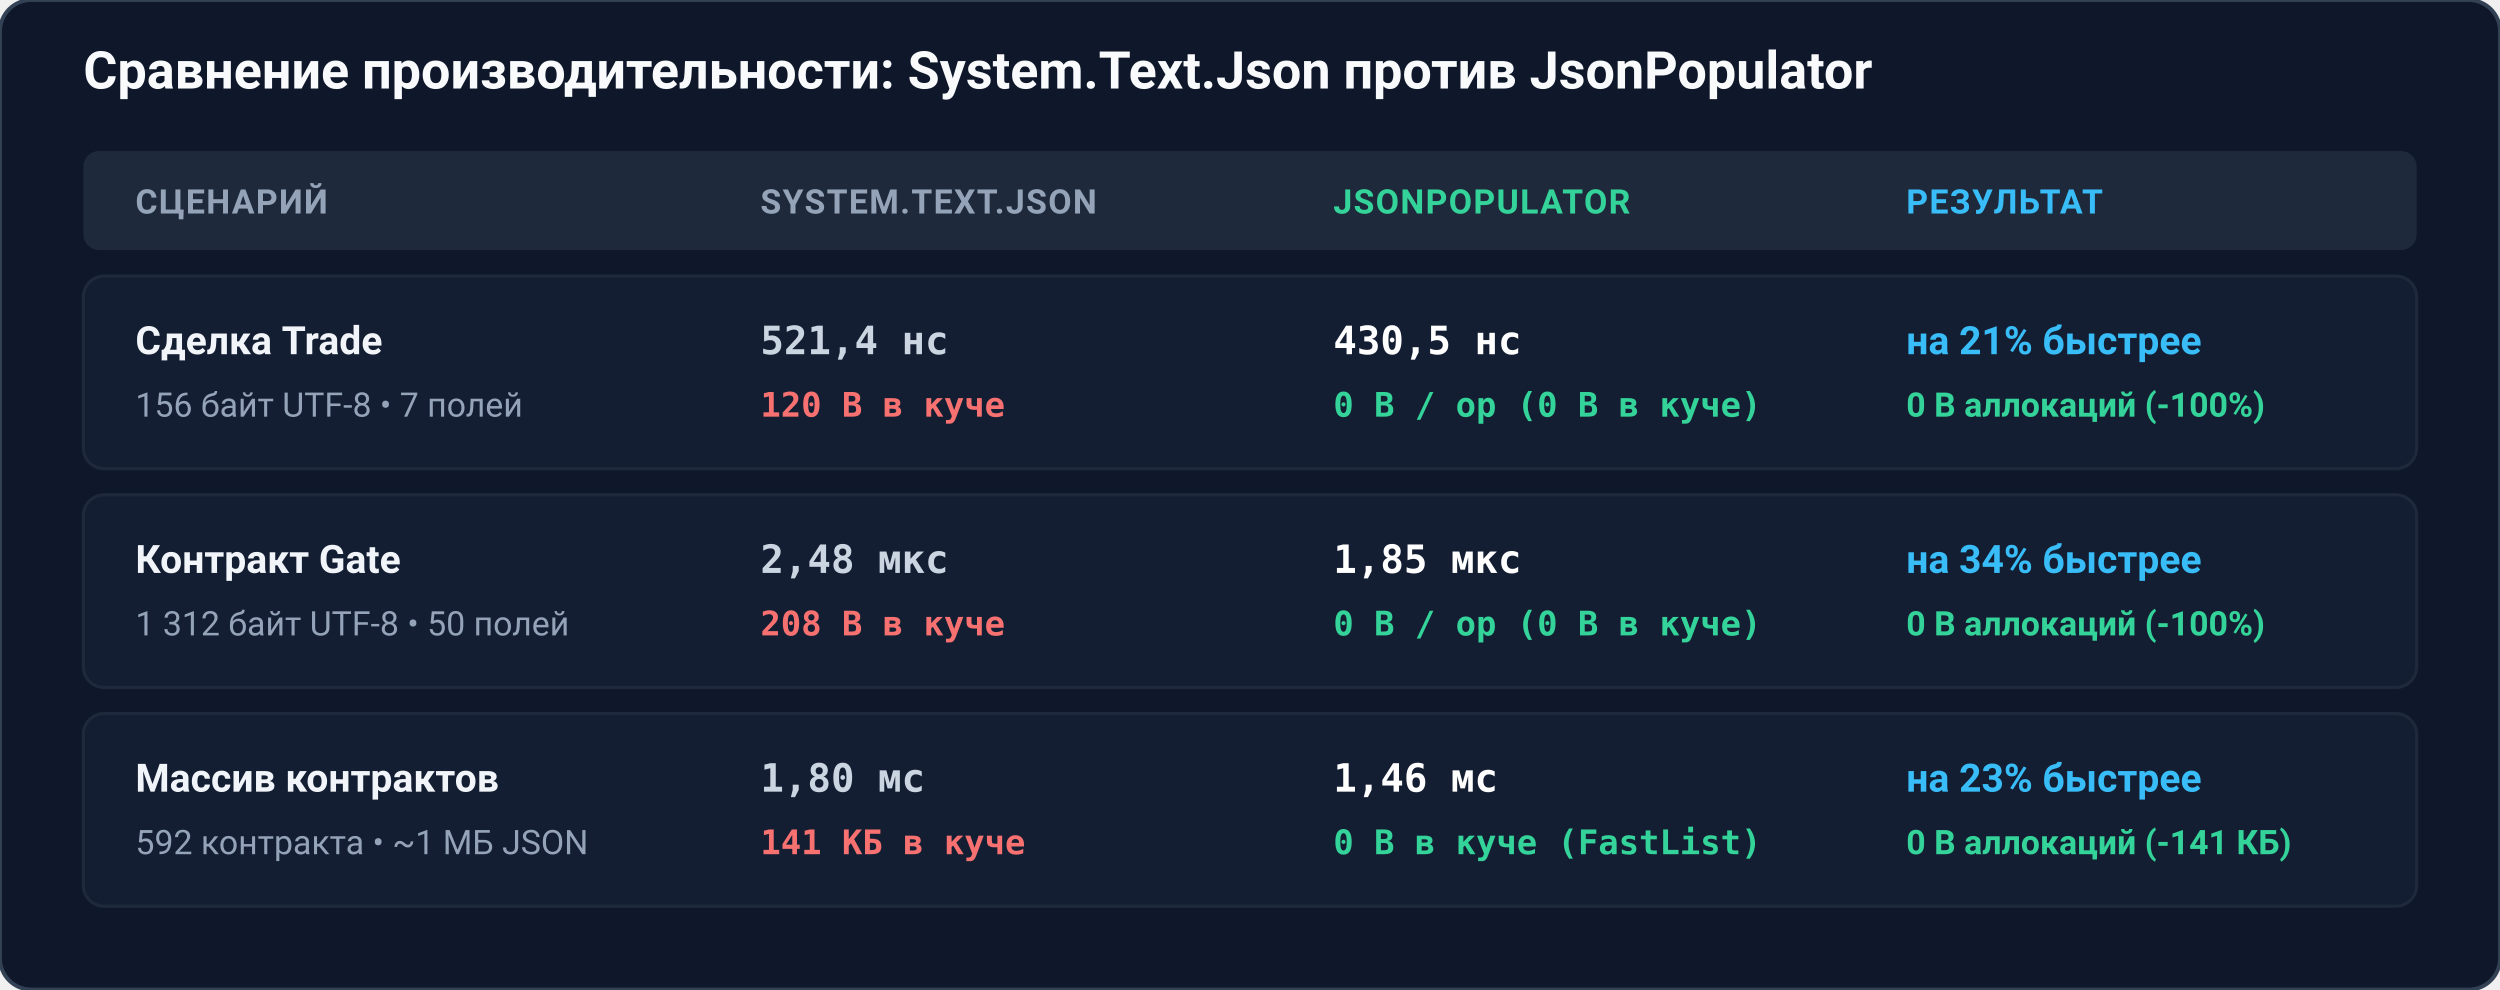
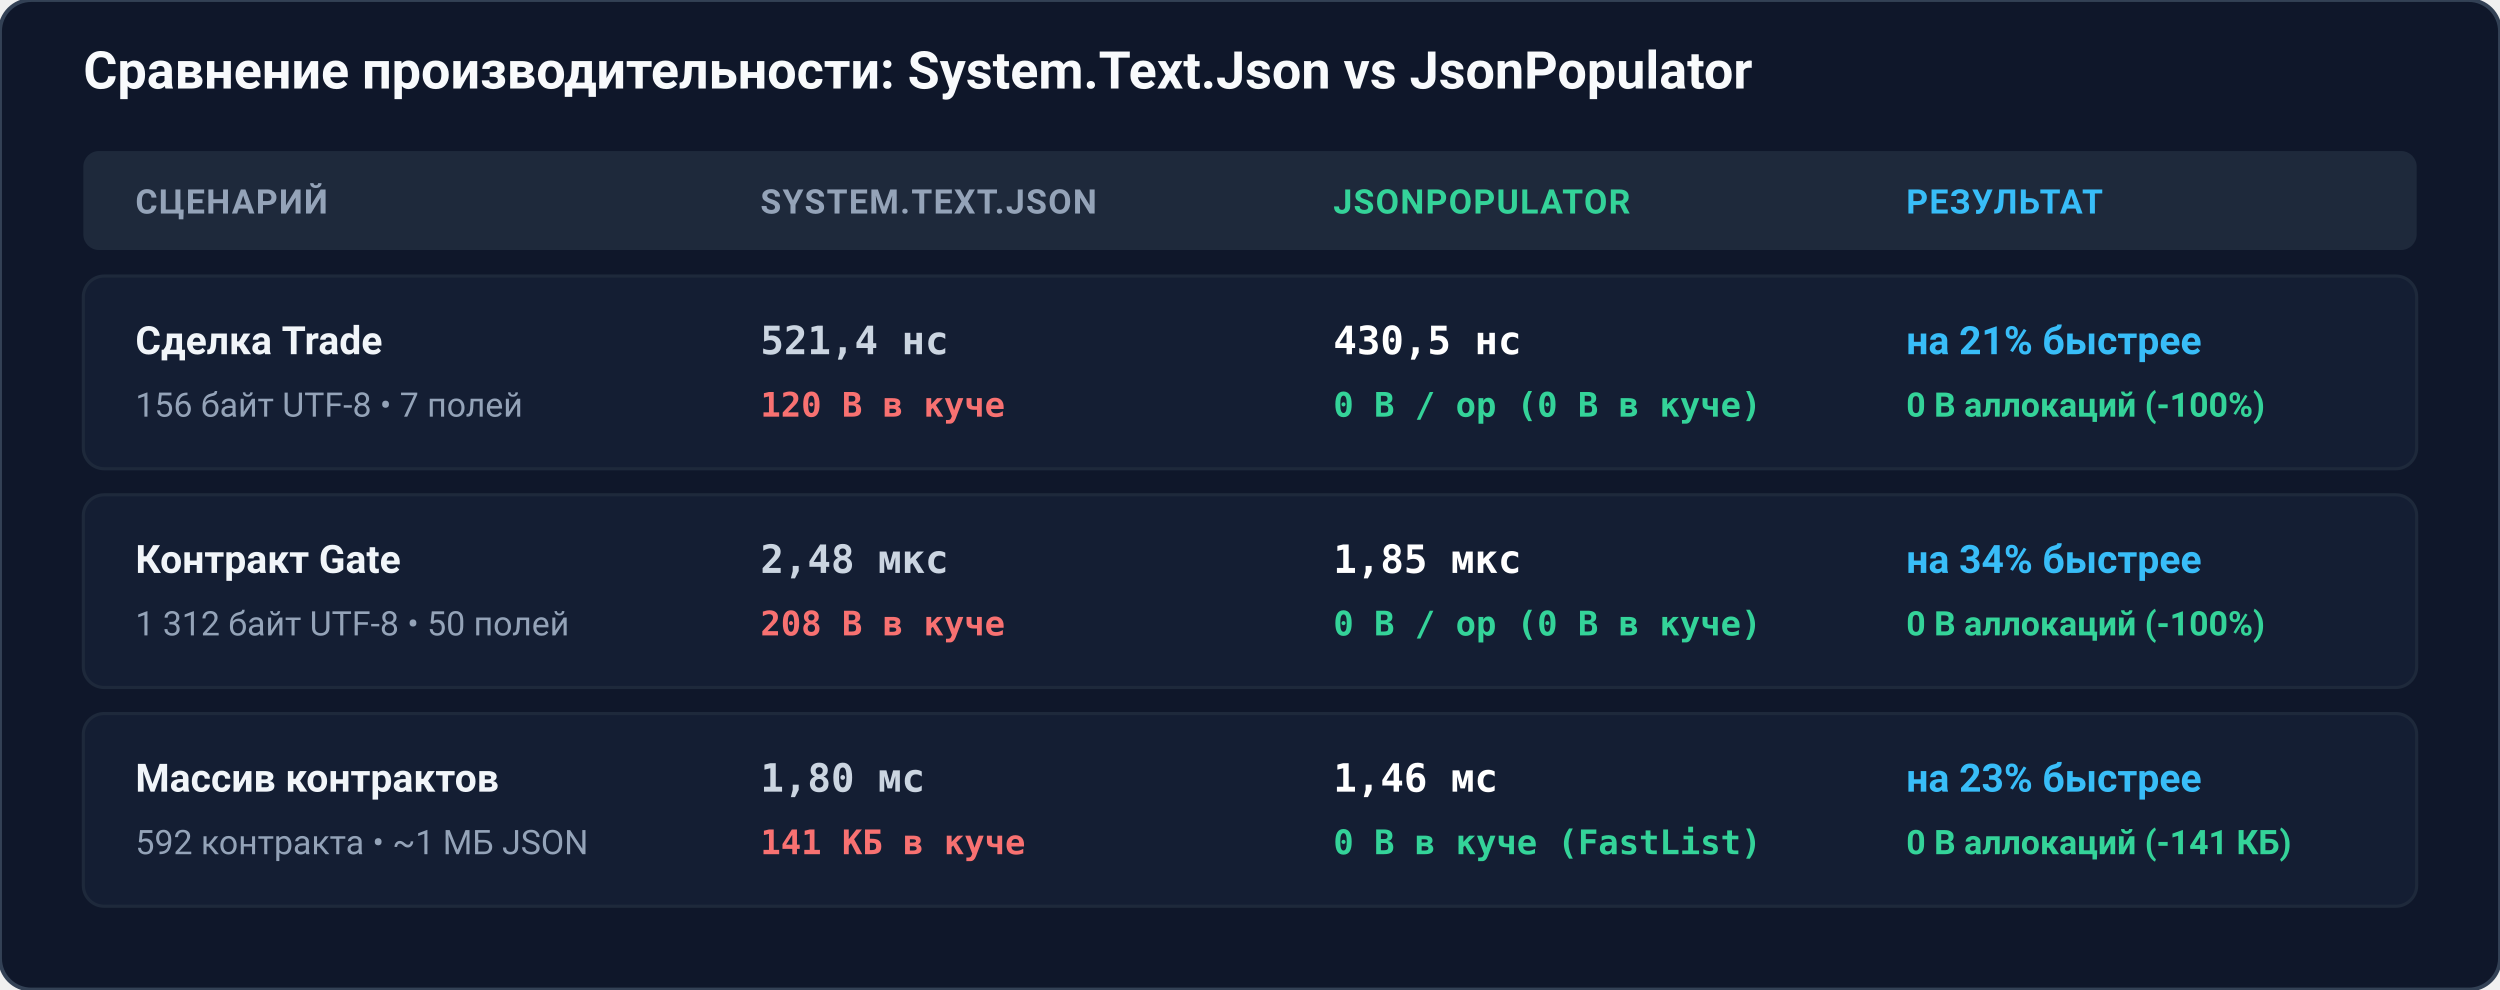
<svg xmlns="http://www.w3.org/2000/svg" width="960" height="380" viewBox="0 0 960 380" role="img" aria-labelledby="title desc">
  <rect width="960" height="380" rx="12" fill="#0f172a" />
  <rect width="960" height="380" rx="12" fill="none" stroke="#334155" stroke-width="1.5" />
  <g transform="translate(32, 34)">
-     <text x="0" y="0" fill="#f8fafc" font-family="-apple-system, BlinkMacSystemFont, 'Segoe UI', Roboto, sans-serif" font-size="20" font-weight="700">Сравнение производительности: System.Text.Json против JsonPopulator</text>
+     <text x="0" y="0" fill="#f8fafc" font-family="-apple-system, BlinkMacSystemFont, 'Segoe UI', Roboto, sans-serif" font-size="20" font-weight="700">Сравнение производительности: System.Text.Json vs JsonPopulator</text>
  </g>
  <g transform="translate(32, 58)">
    <rect x="0" y="0" width="896" height="38" rx="6" fill="#1e293b" />
    <text x="20" y="24" fill="#94a3b8" font-family="-apple-system, BlinkMacSystemFont, 'Segoe UI', Roboto, sans-serif" font-size="13" font-weight="700" letter-spacing="0.5">СЦЕНАРИЙ</text>
    <text x="260" y="24" fill="#94a3b8" font-family="-apple-system, BlinkMacSystemFont, 'Segoe UI', Roboto, sans-serif" font-size="13" font-weight="700" letter-spacing="0.5">SYSTEM.TEXT.JSON</text>
    <text x="480" y="24" fill="#34d399" font-family="-apple-system, BlinkMacSystemFont, 'Segoe UI', Roboto, sans-serif" font-size="13" font-weight="700" letter-spacing="0.5">JSONPOPULATOR</text>
    <text x="700" y="24" fill="#38bdf8" font-family="-apple-system, BlinkMacSystemFont, 'Segoe UI', Roboto, sans-serif" font-size="13" font-weight="700" letter-spacing="0.5">РЕЗУЛЬТАТ</text>
    <g transform="translate(0, 48)">
      <rect width="896" height="74" rx="8" fill="#141e33" stroke="#1e293b" stroke-width="1.2" />
      <text x="20" y="30" fill="#f1f5f9" font-family="-apple-system, BlinkMacSystemFont, 'Segoe UI', Roboto, sans-serif" font-size="15" font-weight="700">Сделка Trade</text>
      <text x="20" y="54" fill="#94a3b8" font-family="-apple-system, BlinkMacSystemFont, 'Segoe UI', Roboto, sans-serif" font-size="13">156 байт UTF-8 • 7 полей</text>
      <text x="260" y="30" fill="#cbd5e1" font-family="ui-monospace, monospace" font-size="15" font-weight="600">521,4 нс</text>
      <text x="260" y="54" fill="#f87171" font-family="ui-monospace, monospace" font-size="13" font-weight="600">120 B в куче</text>
      <text x="480" y="30" fill="#ffffff" font-family="ui-monospace, monospace" font-size="15" font-weight="700">430,5 нс</text>
      <text x="480" y="54" fill="#34d399" font-family="ui-monospace, monospace" font-size="13" font-weight="700">0 B / op (0 B в куче)</text>
      <text x="700" y="30" fill="#38bdf8" font-family="-apple-system, BlinkMacSystemFont, 'Segoe UI', Roboto, sans-serif" font-size="15" font-weight="700">на 21% быстрее</text>
      <text x="700" y="54" fill="#34d399" font-family="-apple-system, BlinkMacSystemFont, 'Segoe UI', Roboto, sans-serif" font-size="13" font-weight="600">0 B аллокаций (-100%)</text>
    </g>
    <g transform="translate(0, 132)">
      <rect width="896" height="74" rx="8" fill="#141e33" stroke="#1e293b" stroke-width="1.2" />
      <text x="20" y="30" fill="#f1f5f9" font-family="-apple-system, BlinkMacSystemFont, 'Segoe UI', Roboto, sans-serif" font-size="15" font-weight="700">Контракт Gate</text>
      <text x="20" y="54" fill="#94a3b8" font-family="-apple-system, BlinkMacSystemFont, 'Segoe UI', Roboto, sans-serif" font-size="13">1 312 байт UTF-8 • 50 полей</text>
      <text x="260" y="30" fill="#cbd5e1" font-family="ui-monospace, monospace" font-size="15" font-weight="600">2,48 мкс</text>
      <text x="260" y="54" fill="#f87171" font-family="ui-monospace, monospace" font-size="13" font-weight="600">208 B в куче</text>
      <text x="480" y="30" fill="#ffffff" font-family="ui-monospace, monospace" font-size="15" font-weight="700">1,85 мкс</text>
      <text x="480" y="54" fill="#34d399" font-family="ui-monospace, monospace" font-size="13" font-weight="700">0 B / op (0 B в куче)</text>
      <text x="700" y="30" fill="#38bdf8" font-family="-apple-system, BlinkMacSystemFont, 'Segoe UI', Roboto, sans-serif" font-size="15" font-weight="700">на 34% быстрее</text>
      <text x="700" y="54" fill="#34d399" font-family="-apple-system, BlinkMacSystemFont, 'Segoe UI', Roboto, sans-serif" font-size="13" font-weight="600">0 B аллокаций (-100%)</text>
    </g>
    <g transform="translate(0, 216)">
      <rect width="896" height="74" rx="8" fill="#141e33" stroke="#1e293b" stroke-width="1.2" />
      <text x="20" y="30" fill="#f1f5f9" font-family="-apple-system, BlinkMacSystemFont, 'Segoe UI', Roboto, sans-serif" font-size="15" font-weight="700">Массив контрактов</text>
      <text x="20" y="54" fill="#94a3b8" font-family="-apple-system, BlinkMacSystemFont, 'Segoe UI', Roboto, sans-serif" font-size="13">592 контракта • ~1 МБ JSON</text>
      <text x="260" y="30" fill="#cbd5e1" font-family="ui-monospace, monospace" font-size="15" font-weight="600">1,80 мс</text>
      <text x="260" y="54" fill="#f87171" font-family="ui-monospace, monospace" font-size="13" font-weight="600">141 КБ в куче</text>
      <text x="480" y="30" fill="#ffffff" font-family="ui-monospace, monospace" font-size="15" font-weight="700">1,46 мс</text>
      <text x="480" y="54" fill="#34d399" font-family="ui-monospace, monospace" font-size="13" font-weight="700">0 B в куче (FastList)</text>
      <text x="700" y="30" fill="#38bdf8" font-family="-apple-system, BlinkMacSystemFont, 'Segoe UI', Roboto, sans-serif" font-size="15" font-weight="700">на 23% быстрее</text>
      <text x="700" y="54" fill="#34d399" font-family="-apple-system, BlinkMacSystemFont, 'Segoe UI', Roboto, sans-serif" font-size="13" font-weight="600">0 B аллокаций (-141 КБ)</text>
    </g>
  </g>
</svg>
